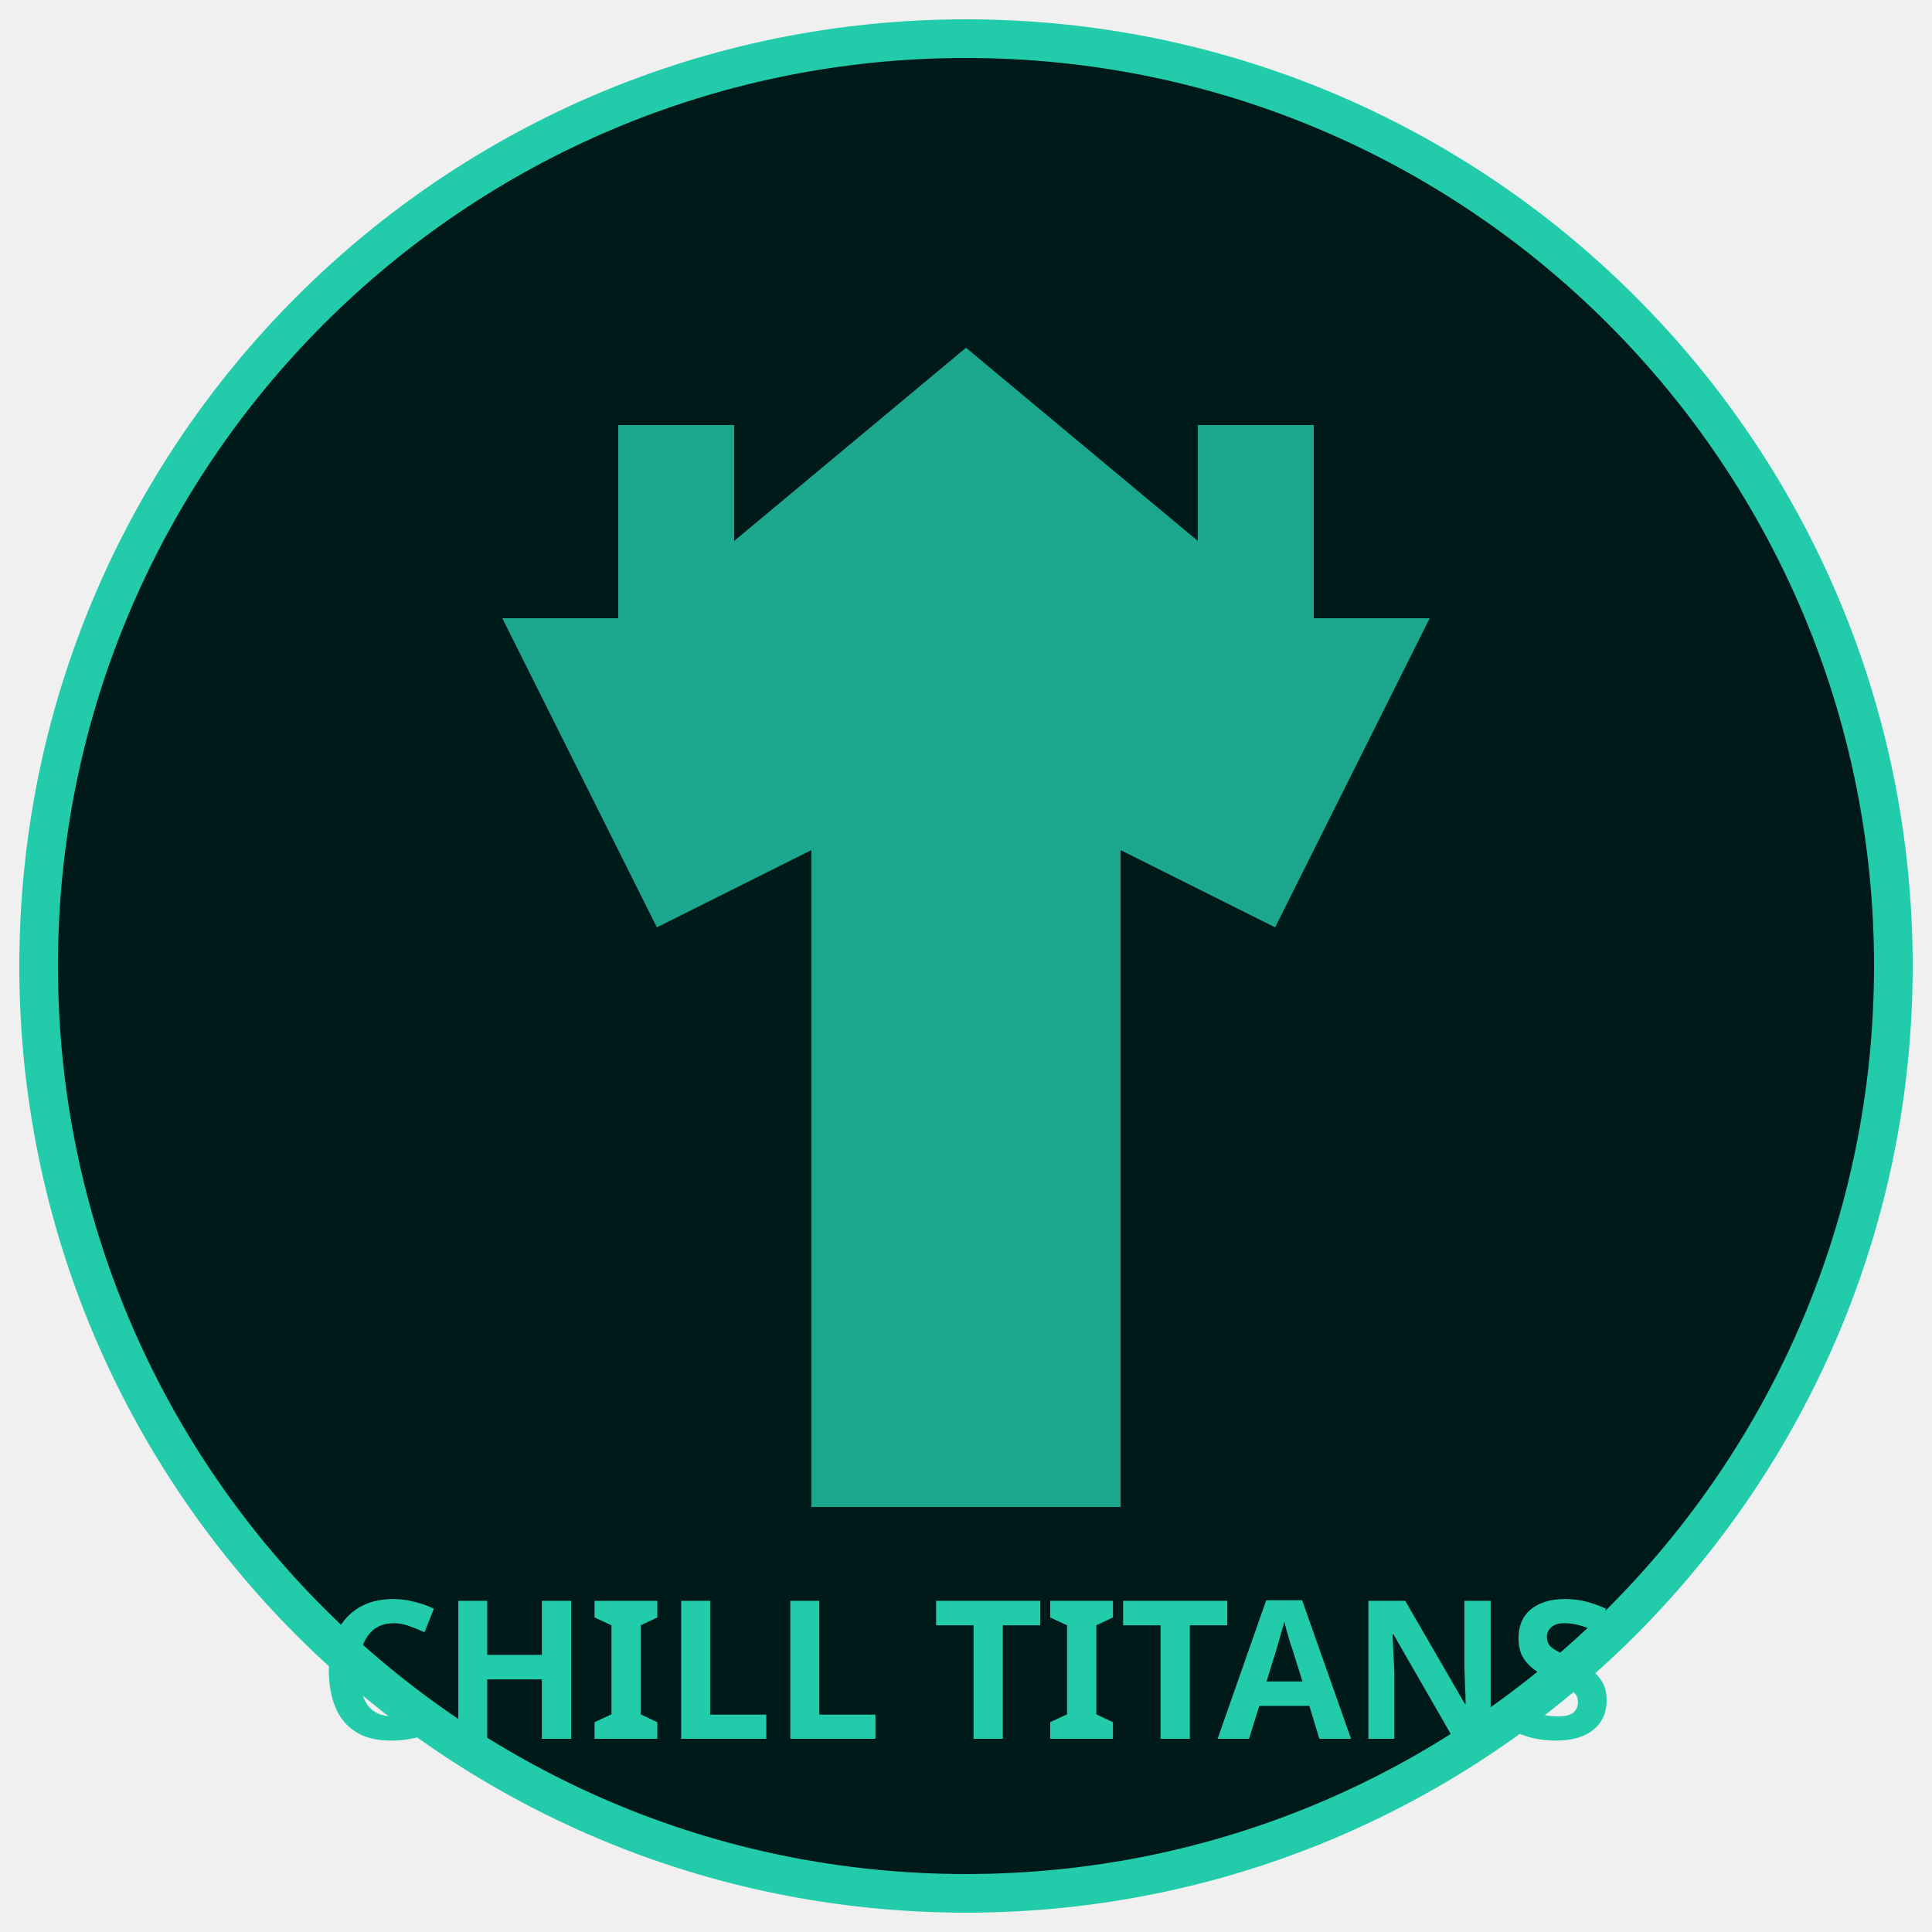
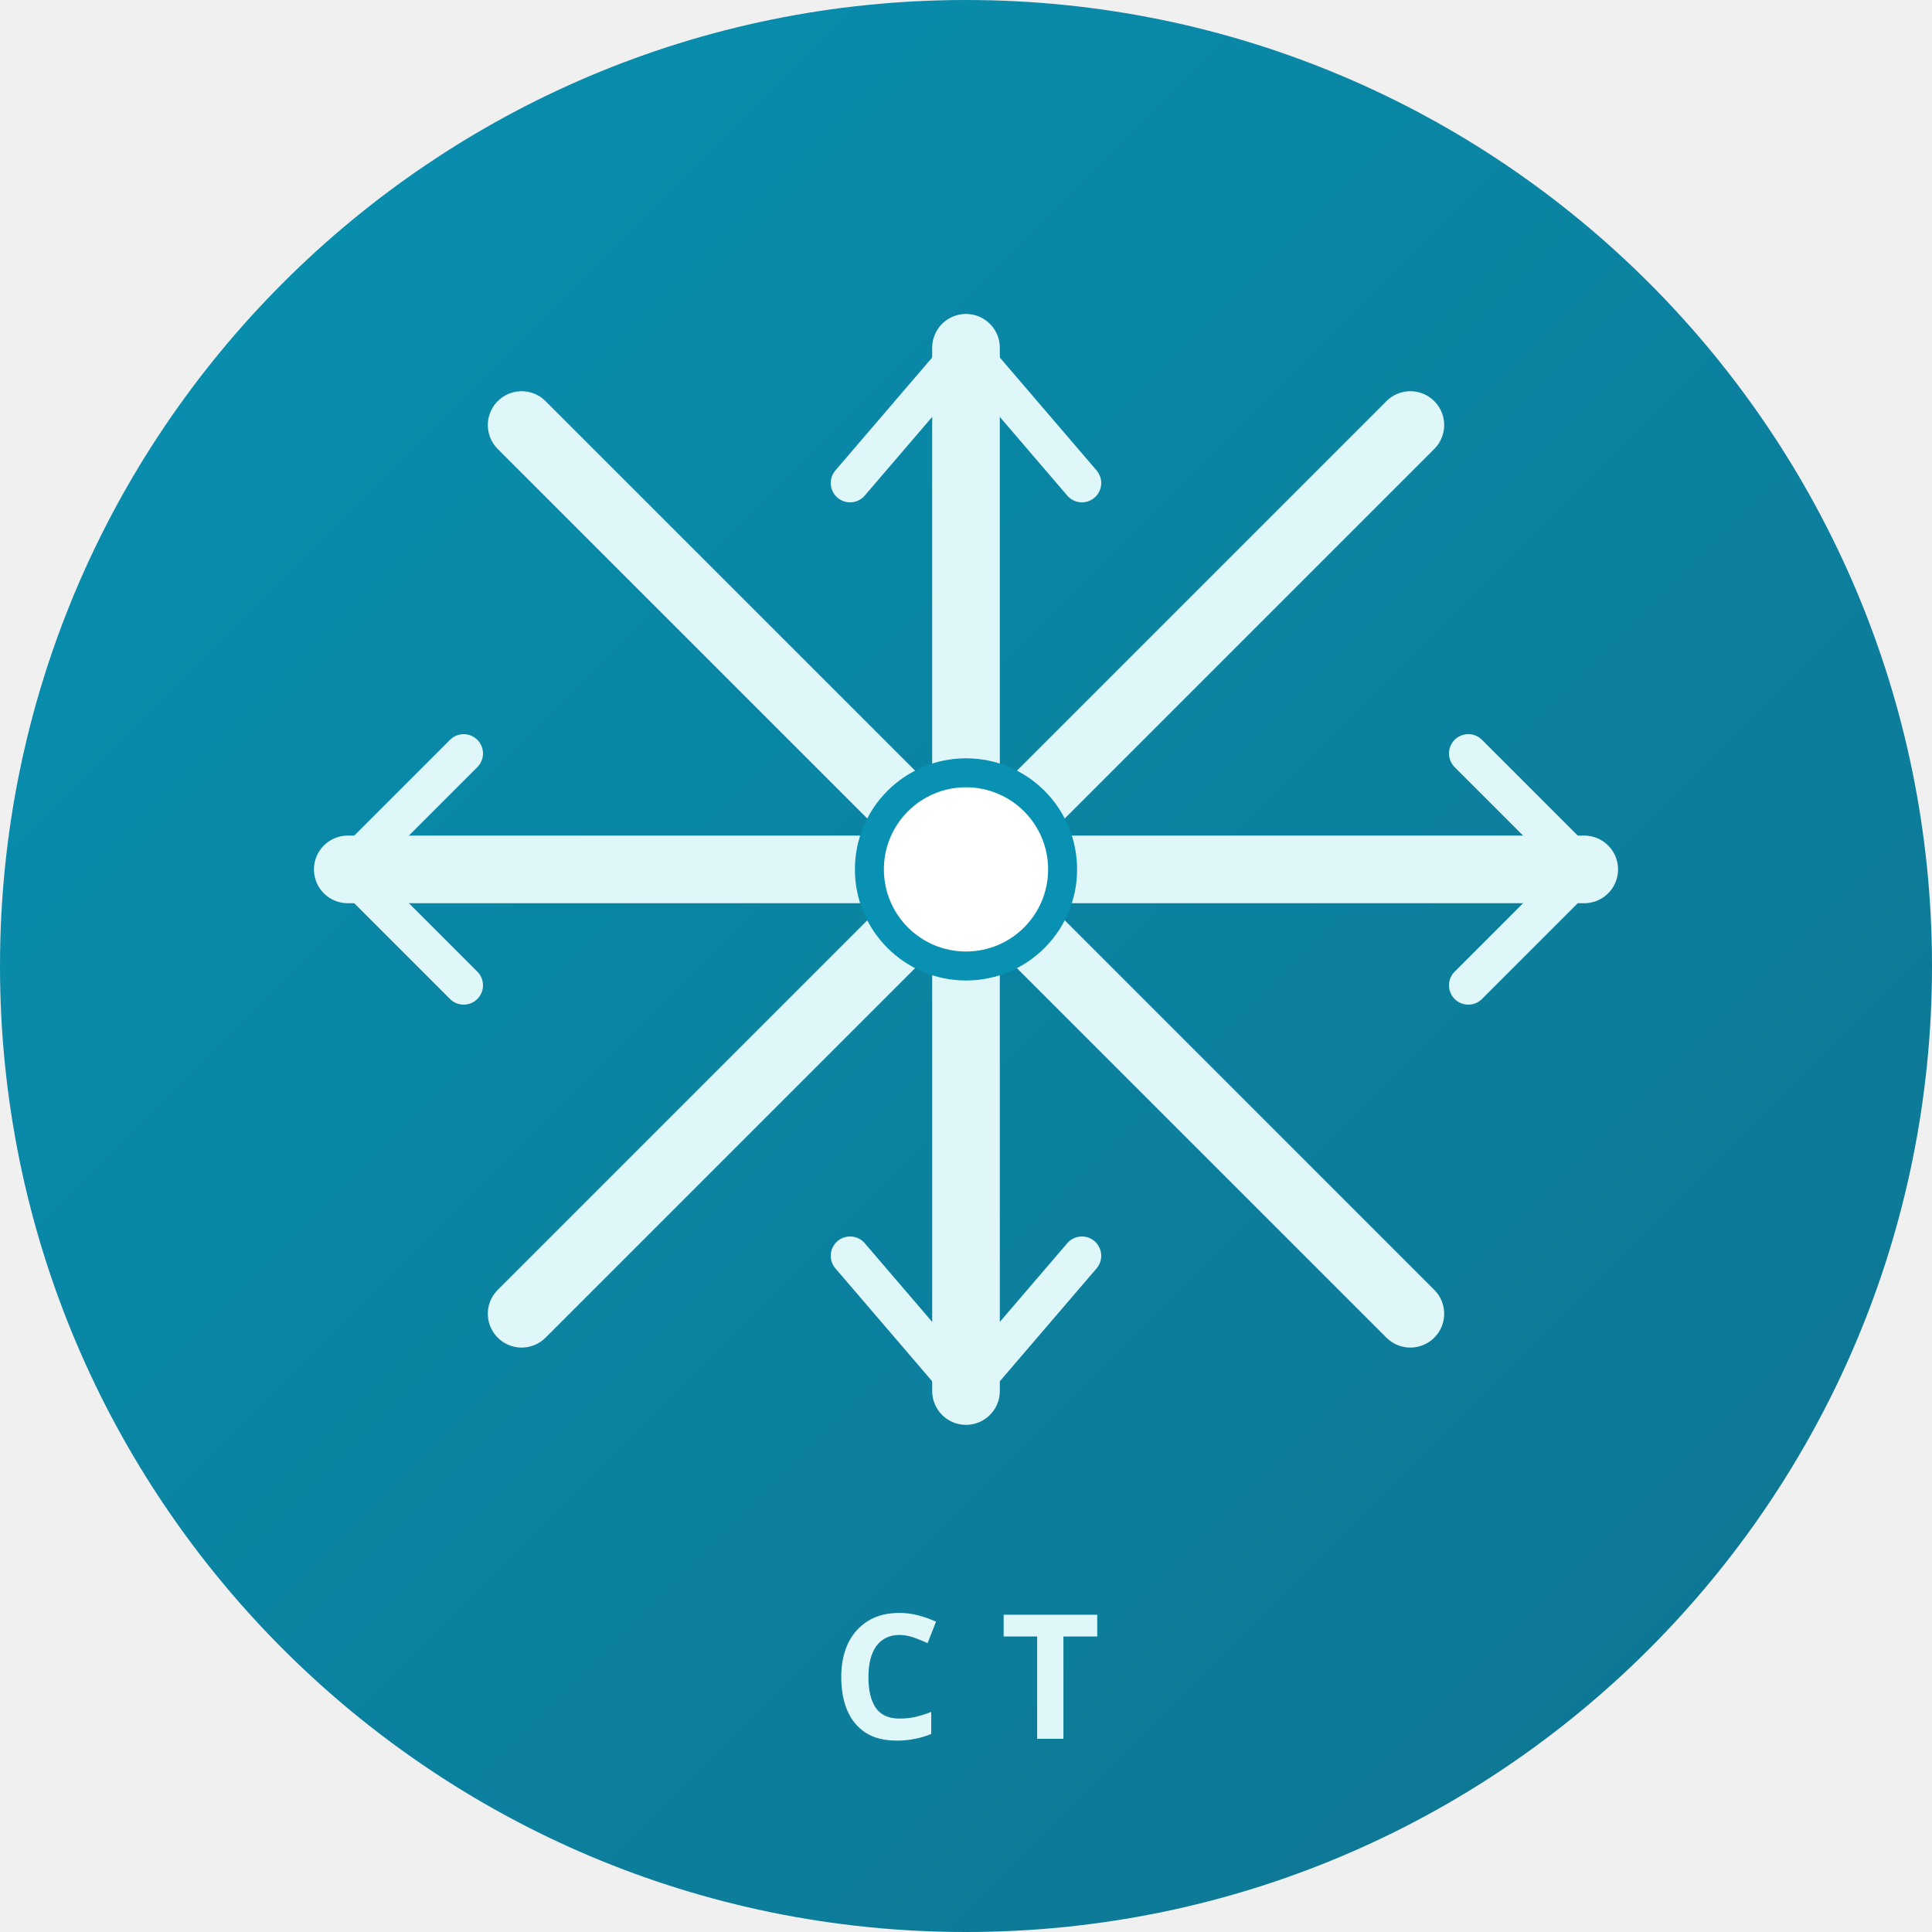
<svg xmlns="http://www.w3.org/2000/svg" viewBox="0 0 100 100">
-   <circle cx="50" cy="50" r="48" fill="#001a1a" stroke="#22ccaa" stroke-width="2" />
-   <path d="M50,18 L62,28 L62,22 L68,22 L68,32 L74,32 L66,48 L58,44 L58,78 L42,78 L42,44 L34,48 L26,32 L32,32 L32,22 L38,22 L38,28 Z" fill="#22ccaa" opacity="0.8" />
-   <text x="50" y="90" text-anchor="middle" font-family="Arial Black,sans-serif" font-size="10" font-weight="900" fill="#22ccaa">CHILL TITANS</text>
+   <defs>
+     <linearGradient id="bg" x1="0%" y1="0%" x2="100%" y2="100%">
+       <stop offset="0%" stop-color="#0891b2" />
+       <stop offset="100%" stop-color="#0e7490" />
+     </linearGradient>
+   </defs>
+   <circle cx="50" cy="50" r="50" fill="url(#bg)" />
+   <line x1="50" y1="18" x2="50" y2="72" stroke="#e0f7fa" stroke-width="3.5" stroke-linecap="round" />
+   <line x1="18" y1="45" x2="82" y2="45" stroke="#e0f7fa" stroke-width="3.5" stroke-linecap="round" />
+   <line x1="27" y1="22" x2="73" y2="68" stroke="#e0f7fa" stroke-width="3.5" stroke-linecap="round" />
+   <line x1="73" y1="22" x2="27" y2="68" stroke="#e0f7fa" stroke-width="3.5" stroke-linecap="round" />
+   <line x1="50" y1="18" x2="44" y2="25" stroke="#e0f7fa" stroke-width="2" stroke-linecap="round" />
+   <line x1="50" y1="18" x2="56" y2="25" stroke="#e0f7fa" stroke-width="2" stroke-linecap="round" />
+   <line x1="50" y1="72" x2="44" y2="65" stroke="#e0f7fa" stroke-width="2" stroke-linecap="round" />
+   <line x1="50" y1="72" x2="56" y2="65" stroke="#e0f7fa" stroke-width="2" stroke-linecap="round" />
+   <line x1="18" y1="45" x2="24" y2="39" stroke="#e0f7fa" stroke-width="2" stroke-linecap="round" />
+   <line x1="18" y1="45" x2="24" y2="51" stroke="#e0f7fa" stroke-width="2" stroke-linecap="round" />
+   <line x1="82" y1="45" x2="76" y2="39" stroke="#e0f7fa" stroke-width="2" stroke-linecap="round" />
+   <line x1="82" y1="45" x2="76" y2="51" stroke="#e0f7fa" stroke-width="2" stroke-linecap="round" />
+   <circle cx="50" cy="45" r="5" fill="#fff" stroke="#0891b2" stroke-width="1.5" />
+   <text x="50" y="90" text-anchor="middle" font-family="Arial Black,sans-serif" font-size="9" font-weight="900" fill="#e0f7fa" letter-spacing="3">CT</text>
</svg>
